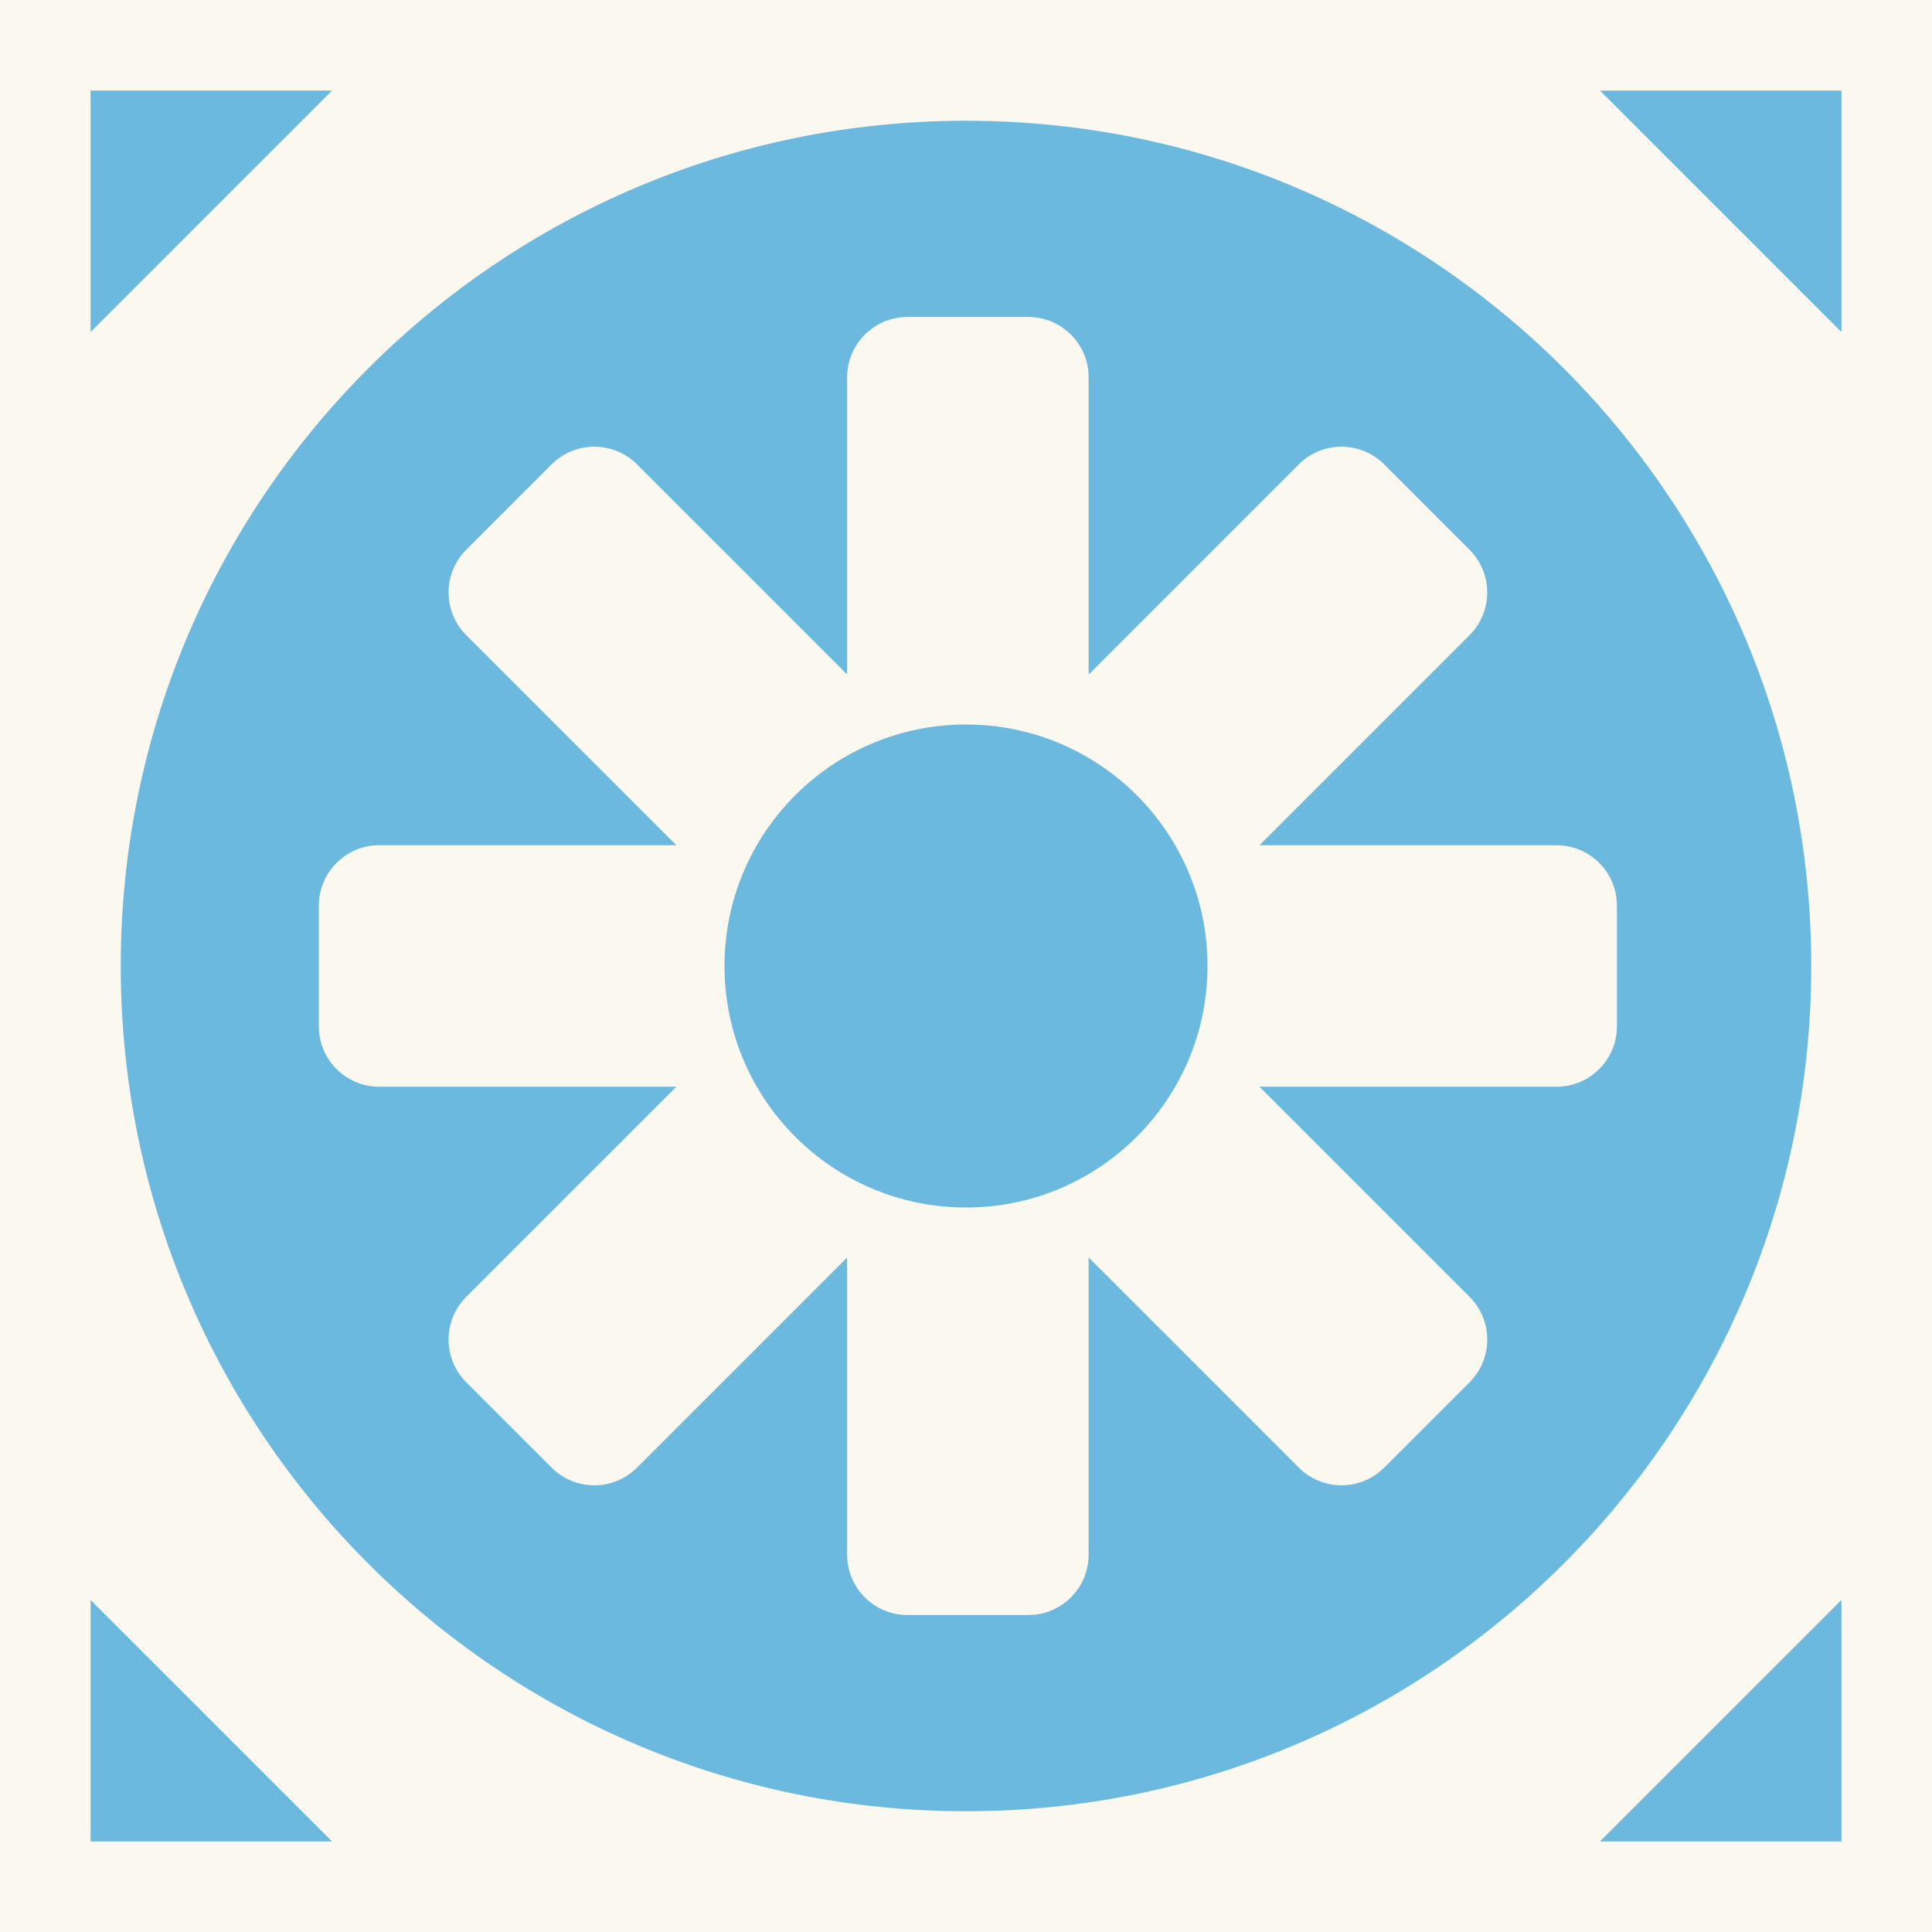
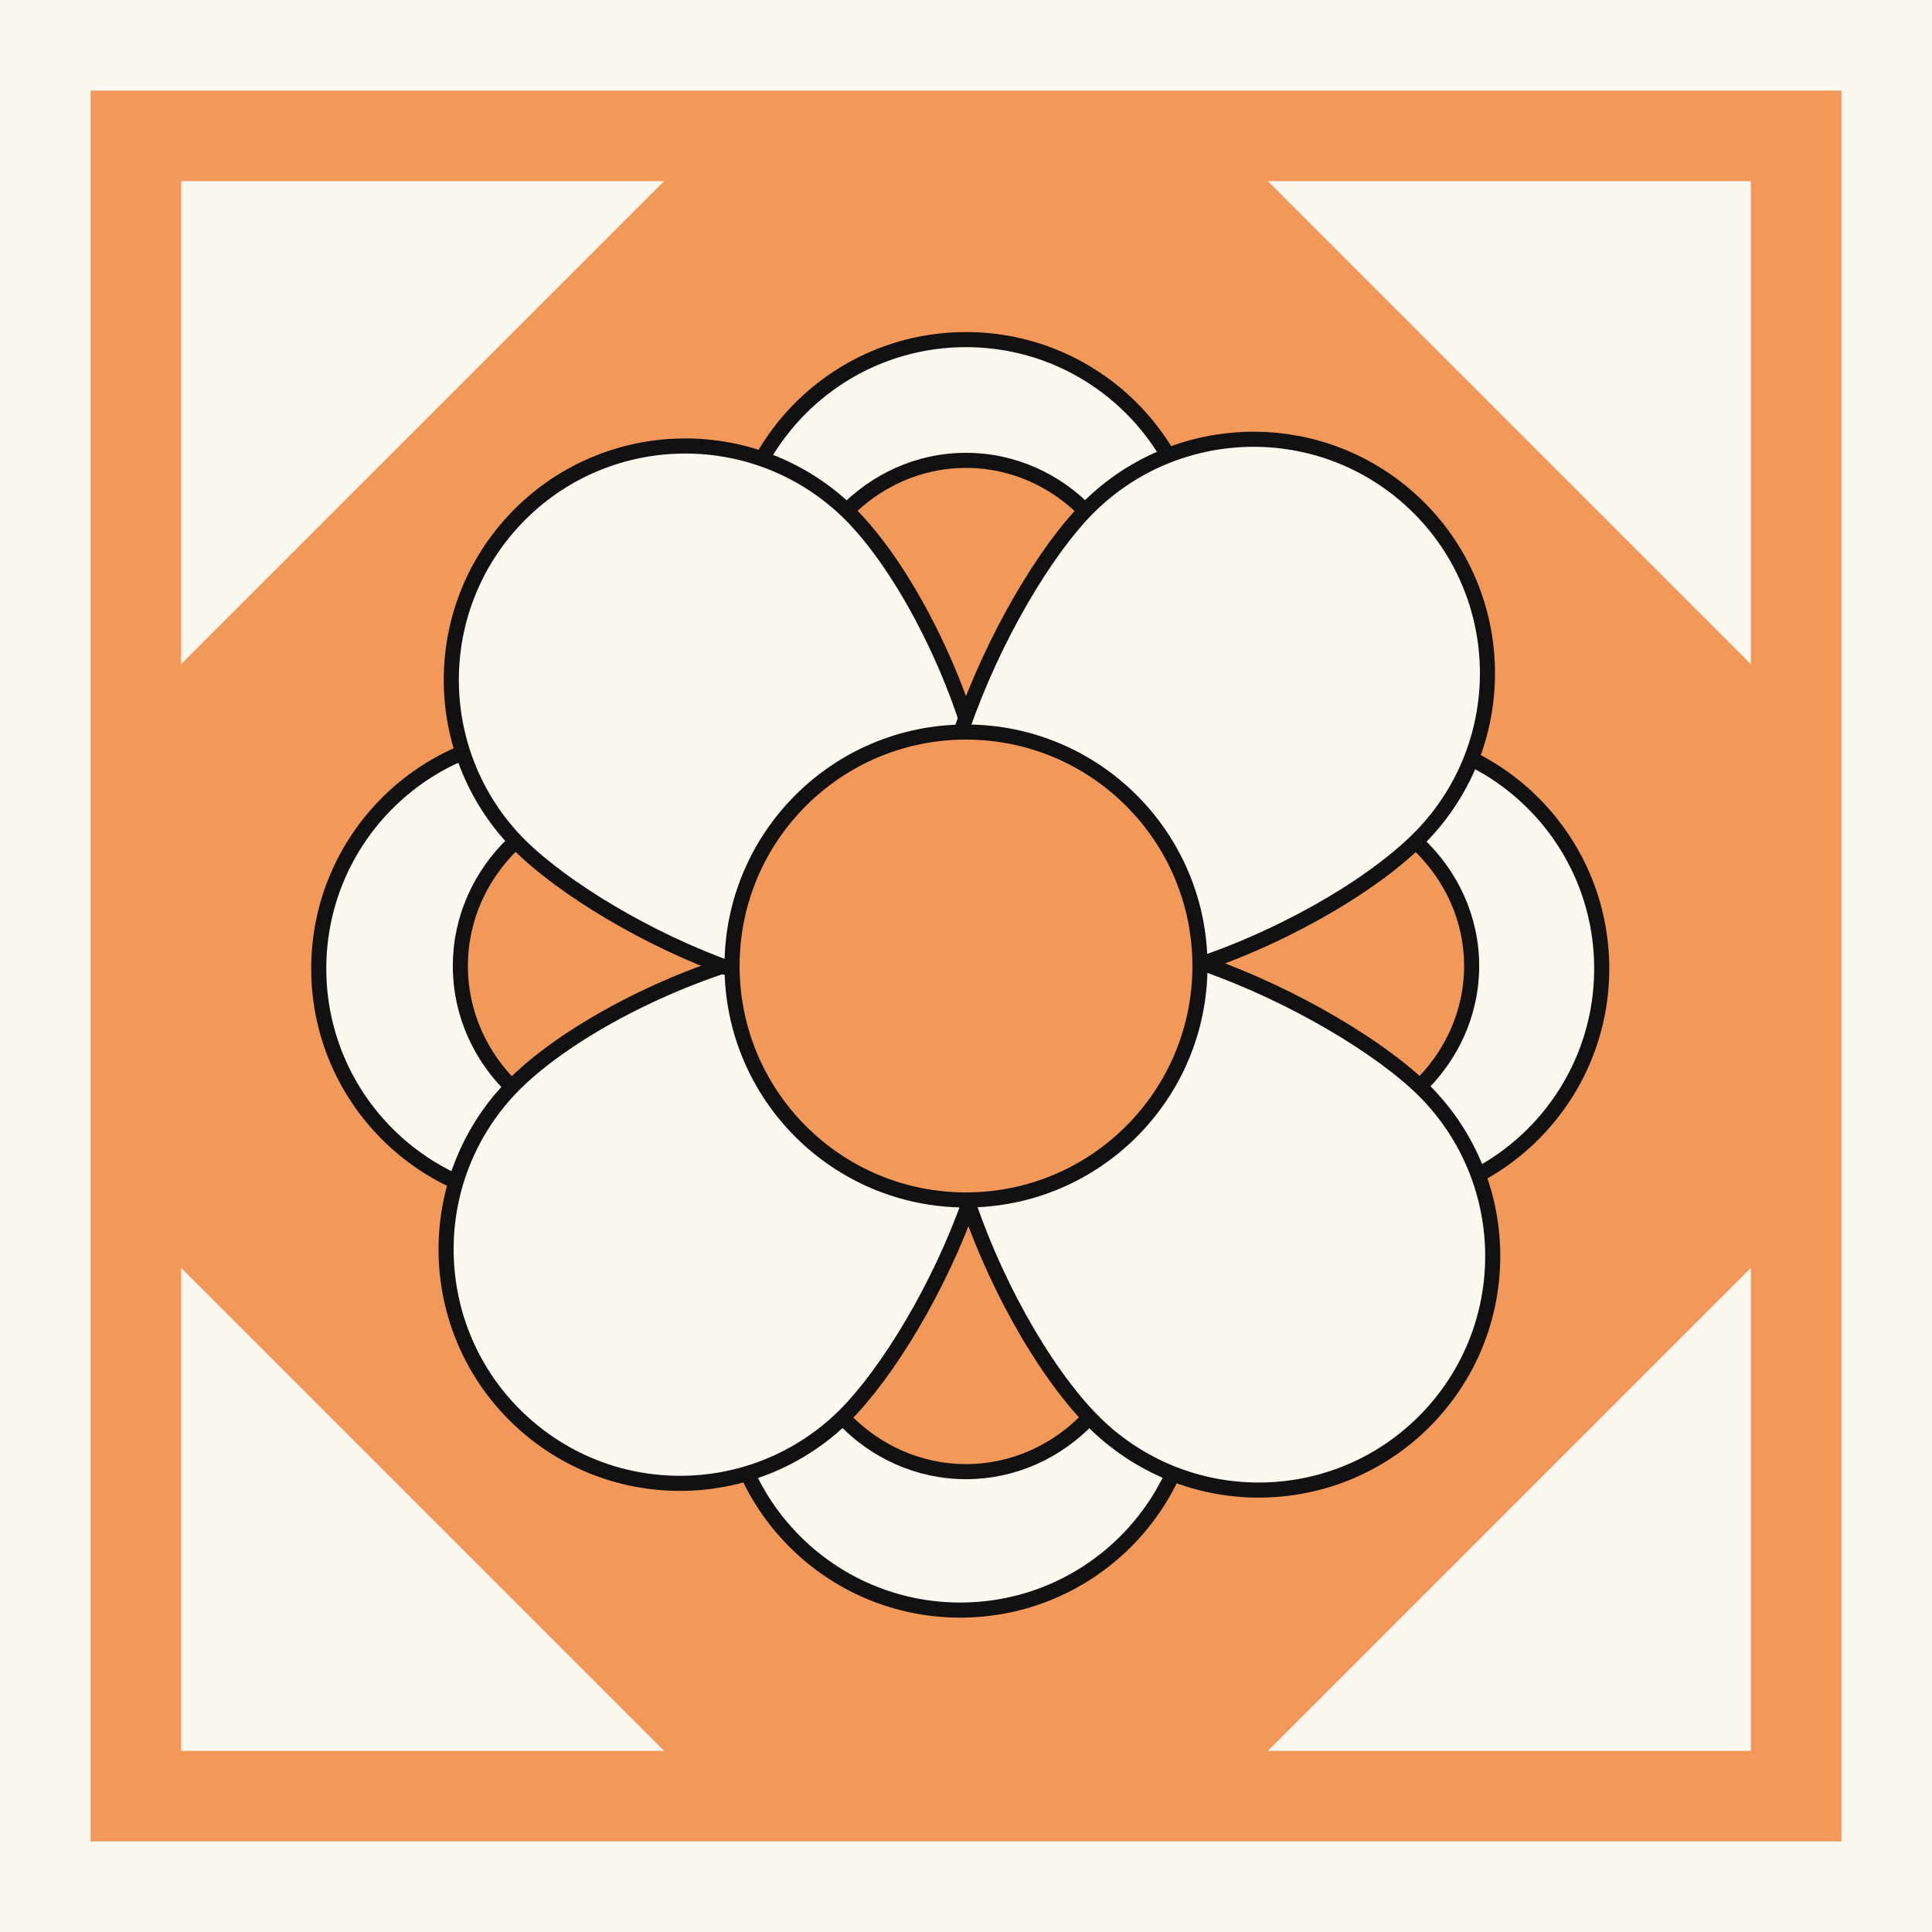
<svg xmlns="http://www.w3.org/2000/svg" width="64" height="64" viewBox="0 0 64 64" fill="none">
-   <g clip-path="url(#clip0_222_3374)">
-     <rect width="64" height="64" fill="#FBF8EF" />
-     <rect x="4" y="60" width="56" height="56" rx="28" transform="rotate(-90 4 60)" fill="#6CB9E0" />
-     <rect x="53.562" y="28" width="8" height="16" rx="2" transform="rotate(90 53.5625 27.9998)" fill="#FBF8EF" />
-     <rect x="26.562" y="28" width="8" height="16" rx="2" transform="rotate(90 26.5625 27.9998)" fill="#FBF8EF" />
-     <rect x="28.062" y="10.5" width="8" height="16" rx="2" fill="#FBF8EF" />
-     <rect x="28.062" y="37.5" width="8" height="16" rx="2" fill="#FBF8EF" />
-     <rect x="44.438" y="13.969" width="8" height="16" rx="2" transform="rotate(45 44.4375 13.9686)" fill="#FBF8EF" />
-     <rect x="25.344" y="33.06" width="8" height="16" rx="2" transform="rotate(45 25.3438 33.0605)" fill="#FBF8EF" />
-     <rect x="14.031" y="19.625" width="8" height="16" rx="2" transform="rotate(-45 14.0312 19.6255)" fill="#FBF8EF" />
-     <rect x="33.125" y="38.717" width="8" height="16" rx="2" transform="rotate(-45 33.125 38.7173)" fill="#FBF8EF" />
-     <rect x="24" y="24" width="16" height="16" rx="8" fill="#6CB9E0" />
-     <path d="M61 53V61H53L61 53Z" fill="#6CB9E0" />
-     <path d="M53 3H61V11L53 3Z" fill="#6CB9E0" />
-     <path d="M11 3H3V11L11 3Z" fill="#6CB9E0" />
-     <path d="M11 61H3V53L11 61Z" fill="#6CB9E0" />
-   </g>
-   <defs>
-     <clipPath id="clip0_222_3374">
-       <rect width="64" height="64" fill="white" />
-     </clipPath>
-   </defs>
+   <rect width="64" height="64" fill="#FBF8EF" />
+   <rect width="58" height="58" transform="matrix(0 -1 1 0 3 61)" fill="#F2995A" />
+   <path d="M58 42V58H42L58 42Z" fill="#FBF8EF" />
+   <path d="M42 6H58V22L42 6Z" fill="#FBF8EF" />
+   <path d="M22 6H6V22L22 6Z" fill="#FBF8EF" />
+   <path d="M22 58H6V42L22 58Z" fill="#FBF8EF" />
+   <path d="M32.191 32.164C31.174 32.164 30.169 31.645 29.218 30.756C28.27 29.869 27.399 28.632 26.659 27.246C25.177 24.469 24.25 21.157 24.25 19C24.25 14.72 27.72 11.25 32 11.25C36.28 11.25 39.75 14.72 39.75 19C39.75 21.162 38.916 24.477 37.529 27.252C36.837 28.637 36.014 29.874 35.101 30.76C34.188 31.647 33.207 32.164 32.191 32.164Z" fill="#FBF8EF" stroke="#111111" stroke-width="0.5" />
+   <path d="M32.144 31.75C31.408 31.75 30.669 31.353 29.962 30.652C29.256 29.953 28.606 28.976 28.052 27.878C26.943 25.679 26.25 23.055 26.25 21.351C26.25 17.968 28.838 15.25 32 15.25C35.162 15.25 37.75 17.968 37.75 21.351C37.75 23.06 37.126 25.686 36.088 27.884C35.57 28.982 34.956 29.957 34.277 30.655C33.597 31.354 32.878 31.75 32.144 31.75Z" fill="#F2995A" stroke="#111111" stroke-width="0.5" />
+   <path d="M10.559 32.086C10.559 27.806 14.028 24.336 18.309 24.336C20.468 24.336 23.853 25.217 26.699 26.653C28.119 27.369 29.391 28.216 30.303 29.147C31.218 30.08 31.75 31.073 31.75 32.086C31.75 33.1 31.218 34.093 30.303 35.025C29.391 35.956 28.119 36.803 26.699 37.52C23.853 38.955 20.468 39.836 18.309 39.836C14.028 39.836 10.559 36.366 10.559 32.086Z" fill="#FBF8EF" stroke="#111111" stroke-width="0.5" />
+   <path d="M15.25 32C15.25 28.835 17.935 26.25 21.27 26.25C22.954 26.25 25.599 26.908 27.825 27.983C28.936 28.519 29.926 29.151 30.636 29.843C31.347 30.538 31.75 31.267 31.75 32C31.75 32.733 31.347 33.462 30.636 34.157C29.926 34.849 28.936 35.481 27.825 36.017C25.599 37.092 22.954 37.75 21.27 37.75C17.935 37.75 15.25 35.165 15.25 32Z" fill="#F2995A" stroke="#111111" stroke-width="0.5" />
+   <path d="M32.25 32.086C32.25 31.069 32.762 30.075 33.64 29.144C34.517 28.214 35.741 27.367 37.113 26.651C39.862 25.217 43.15 24.336 45.309 24.336C49.589 24.336 53.059 27.806 53.059 32.086C53.059 36.367 49.589 39.836 45.309 39.836C43.15 39.836 39.862 38.956 37.113 37.522C35.741 36.806 34.517 35.959 33.64 35.029C32.762 34.097 32.25 33.104 32.25 32.086Z" fill="#FBF8EF" stroke="#111111" stroke-width="0.5" />
+   <path d="M32.25 32C32.25 31.265 32.644 30.535 33.34 29.842C34.034 29.15 35.005 28.518 36.097 27.982C38.286 26.908 40.902 26.25 42.618 26.25C46.019 26.25 48.75 28.839 48.75 32C48.75 35.161 46.019 37.75 42.618 37.75C40.902 37.75 38.286 37.092 36.097 36.018C35.005 35.482 34.034 34.85 33.34 34.158C32.644 33.465 32.25 32.736 32.25 32Z" fill="#F2995A" stroke="#111111" stroke-width="0.5" />
+   <path d="M31.809 53.336C27.528 53.336 24.059 49.867 24.059 45.586C24.059 43.429 24.986 40.073 26.469 37.253C27.209 35.845 28.08 34.586 29.029 33.683C29.979 32.777 30.985 32.25 32 32.25C33.014 32.25 33.995 32.776 34.908 33.679C35.821 34.581 36.644 35.839 37.337 37.247C38.724 40.065 39.559 43.424 39.559 45.586C39.559 49.867 36.089 53.336 31.809 53.336Z" fill="#FBF8EF" stroke="#111111" stroke-width="0.5" />
+   <path d="M32 48.75C28.836 48.75 26.25 46.053 26.25 42.7C26.25 41.009 26.943 38.373 28.053 36.157C28.607 35.051 29.257 34.065 29.962 33.359C30.671 32.651 31.409 32.25 32.144 32.25C32.877 32.25 33.596 32.65 34.276 33.356C34.955 34.06 35.57 35.045 36.088 36.151C37.126 38.366 37.75 41.005 37.75 42.7C37.75 46.053 35.164 48.75 32 48.75Z" fill="#F2995A" stroke="#111111" stroke-width="0.5" />
+   <path d="M17.307 47.116C14.143 44.233 13.916 39.331 16.799 36.168C18.247 34.578 21.232 32.853 24.274 31.898C25.791 31.421 27.305 31.141 28.633 31.16C29.964 31.179 31.078 31.498 31.832 32.185C32.582 32.868 32.94 33.885 32.99 35.115C33.04 36.346 32.78 37.763 32.322 39.204C31.406 42.088 29.716 45.005 28.255 46.608C25.372 49.772 20.471 49.999 17.307 47.116Z" fill="#FBF8EF" stroke="#111111" stroke-width="0.5" />
+   <path d="M16.972 17.304C19.855 14.14 24.757 13.913 27.921 16.796C29.509 18.244 31.212 21.229 32.146 24.27C32.612 25.788 32.881 27.303 32.854 28.631C32.826 29.963 32.502 31.078 31.815 31.832C31.131 32.582 30.119 32.94 28.898 32.99C27.677 33.04 26.27 32.779 24.841 32.321C21.979 31.404 19.083 29.713 17.48 28.252C14.316 25.369 14.089 20.467 16.972 17.304Z" fill="#FBF8EF" stroke="#111111" stroke-width="0.5" />
+   <path d="M32.168 31.815C31.42 31.133 31.064 30.098 31.018 28.837C30.972 27.577 31.239 26.12 31.704 24.64C32.634 21.676 34.337 18.683 35.796 17.081C38.679 13.918 43.581 13.69 46.745 16.573C49.908 19.456 50.135 24.358 47.252 27.522C45.802 29.113 42.801 30.916 39.747 31.949C38.223 32.464 36.702 32.782 35.37 32.791C34.034 32.801 32.92 32.5 32.168 31.815Z" fill="#FBF8EF" stroke="#111111" stroke-width="0.5" />
+   <path d="M32.185 32.168C32.866 31.421 33.9 31.069 35.161 31.031C36.421 30.994 37.878 31.271 39.359 31.746C42.322 32.698 45.317 34.422 46.919 35.882C50.082 38.765 50.31 43.667 47.427 46.831C44.544 49.994 39.642 50.222 36.478 47.339C34.887 45.889 33.084 42.867 32.051 39.791C31.536 38.256 31.218 36.724 31.209 35.383C31.199 34.039 31.5 32.919 32.185 32.168Z" fill="#FBF8EF" stroke="#111111" stroke-width="0.5" />
+   <path d="M32 39.75C27.72 39.75 24.25 36.28 24.25 32C24.25 27.72 27.72 24.25 32 24.25C36.28 24.25 39.75 27.72 39.75 32C39.75 36.28 36.28 39.75 32 39.75Z" fill="#F2995A" stroke="#111111" stroke-width="0.5" />
</svg>
